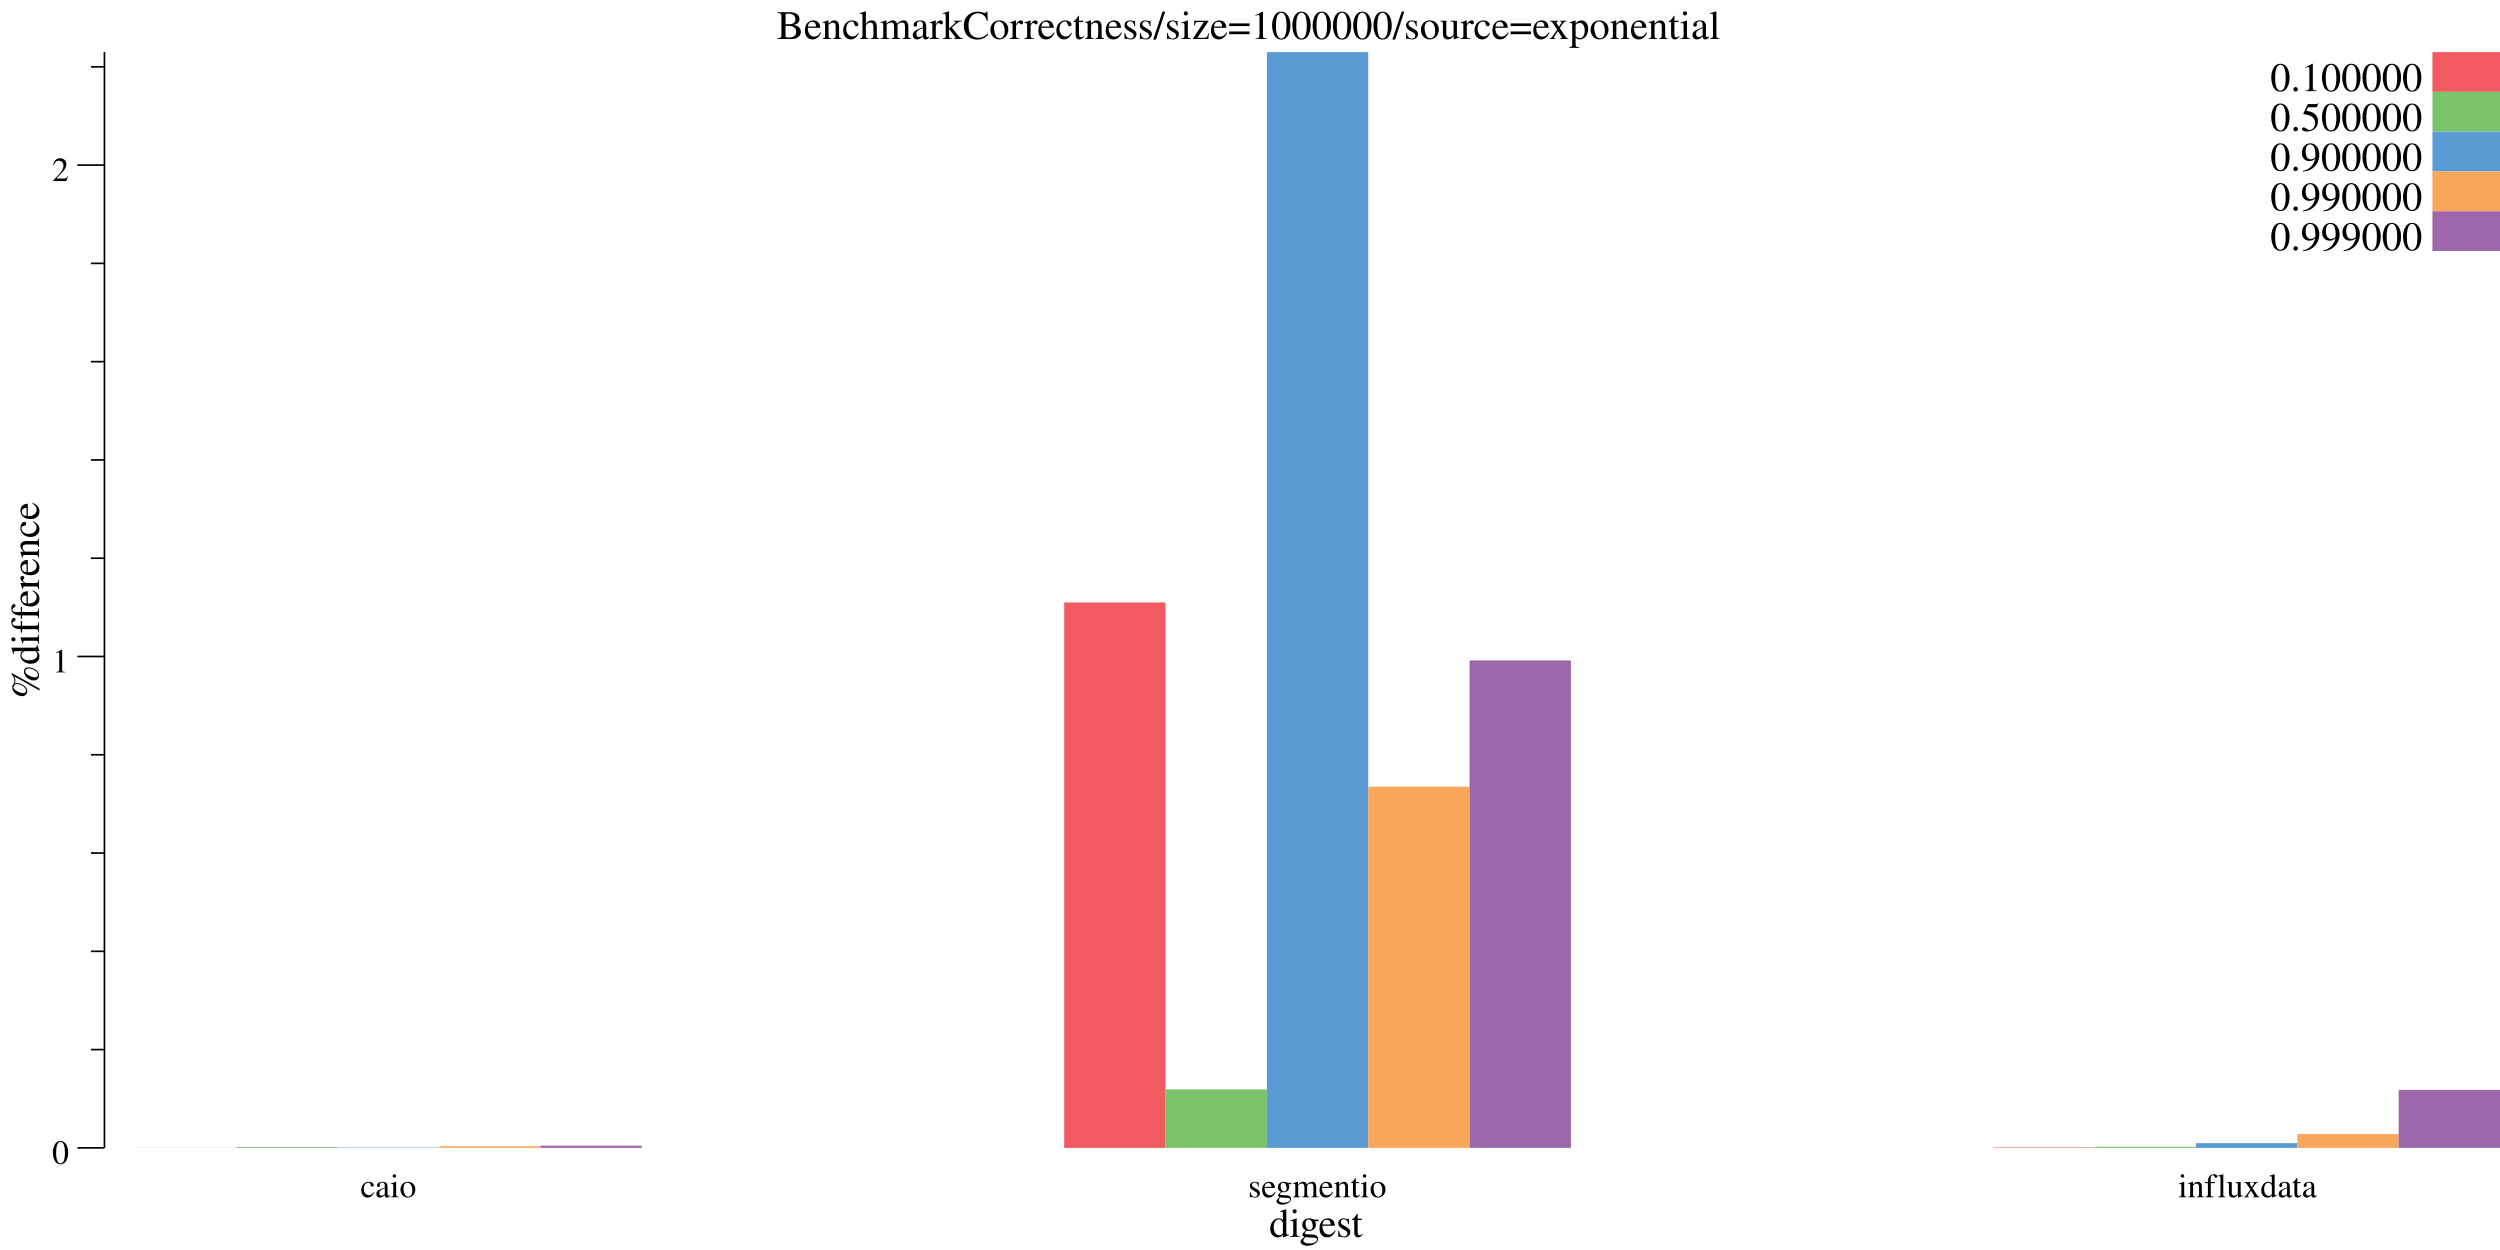
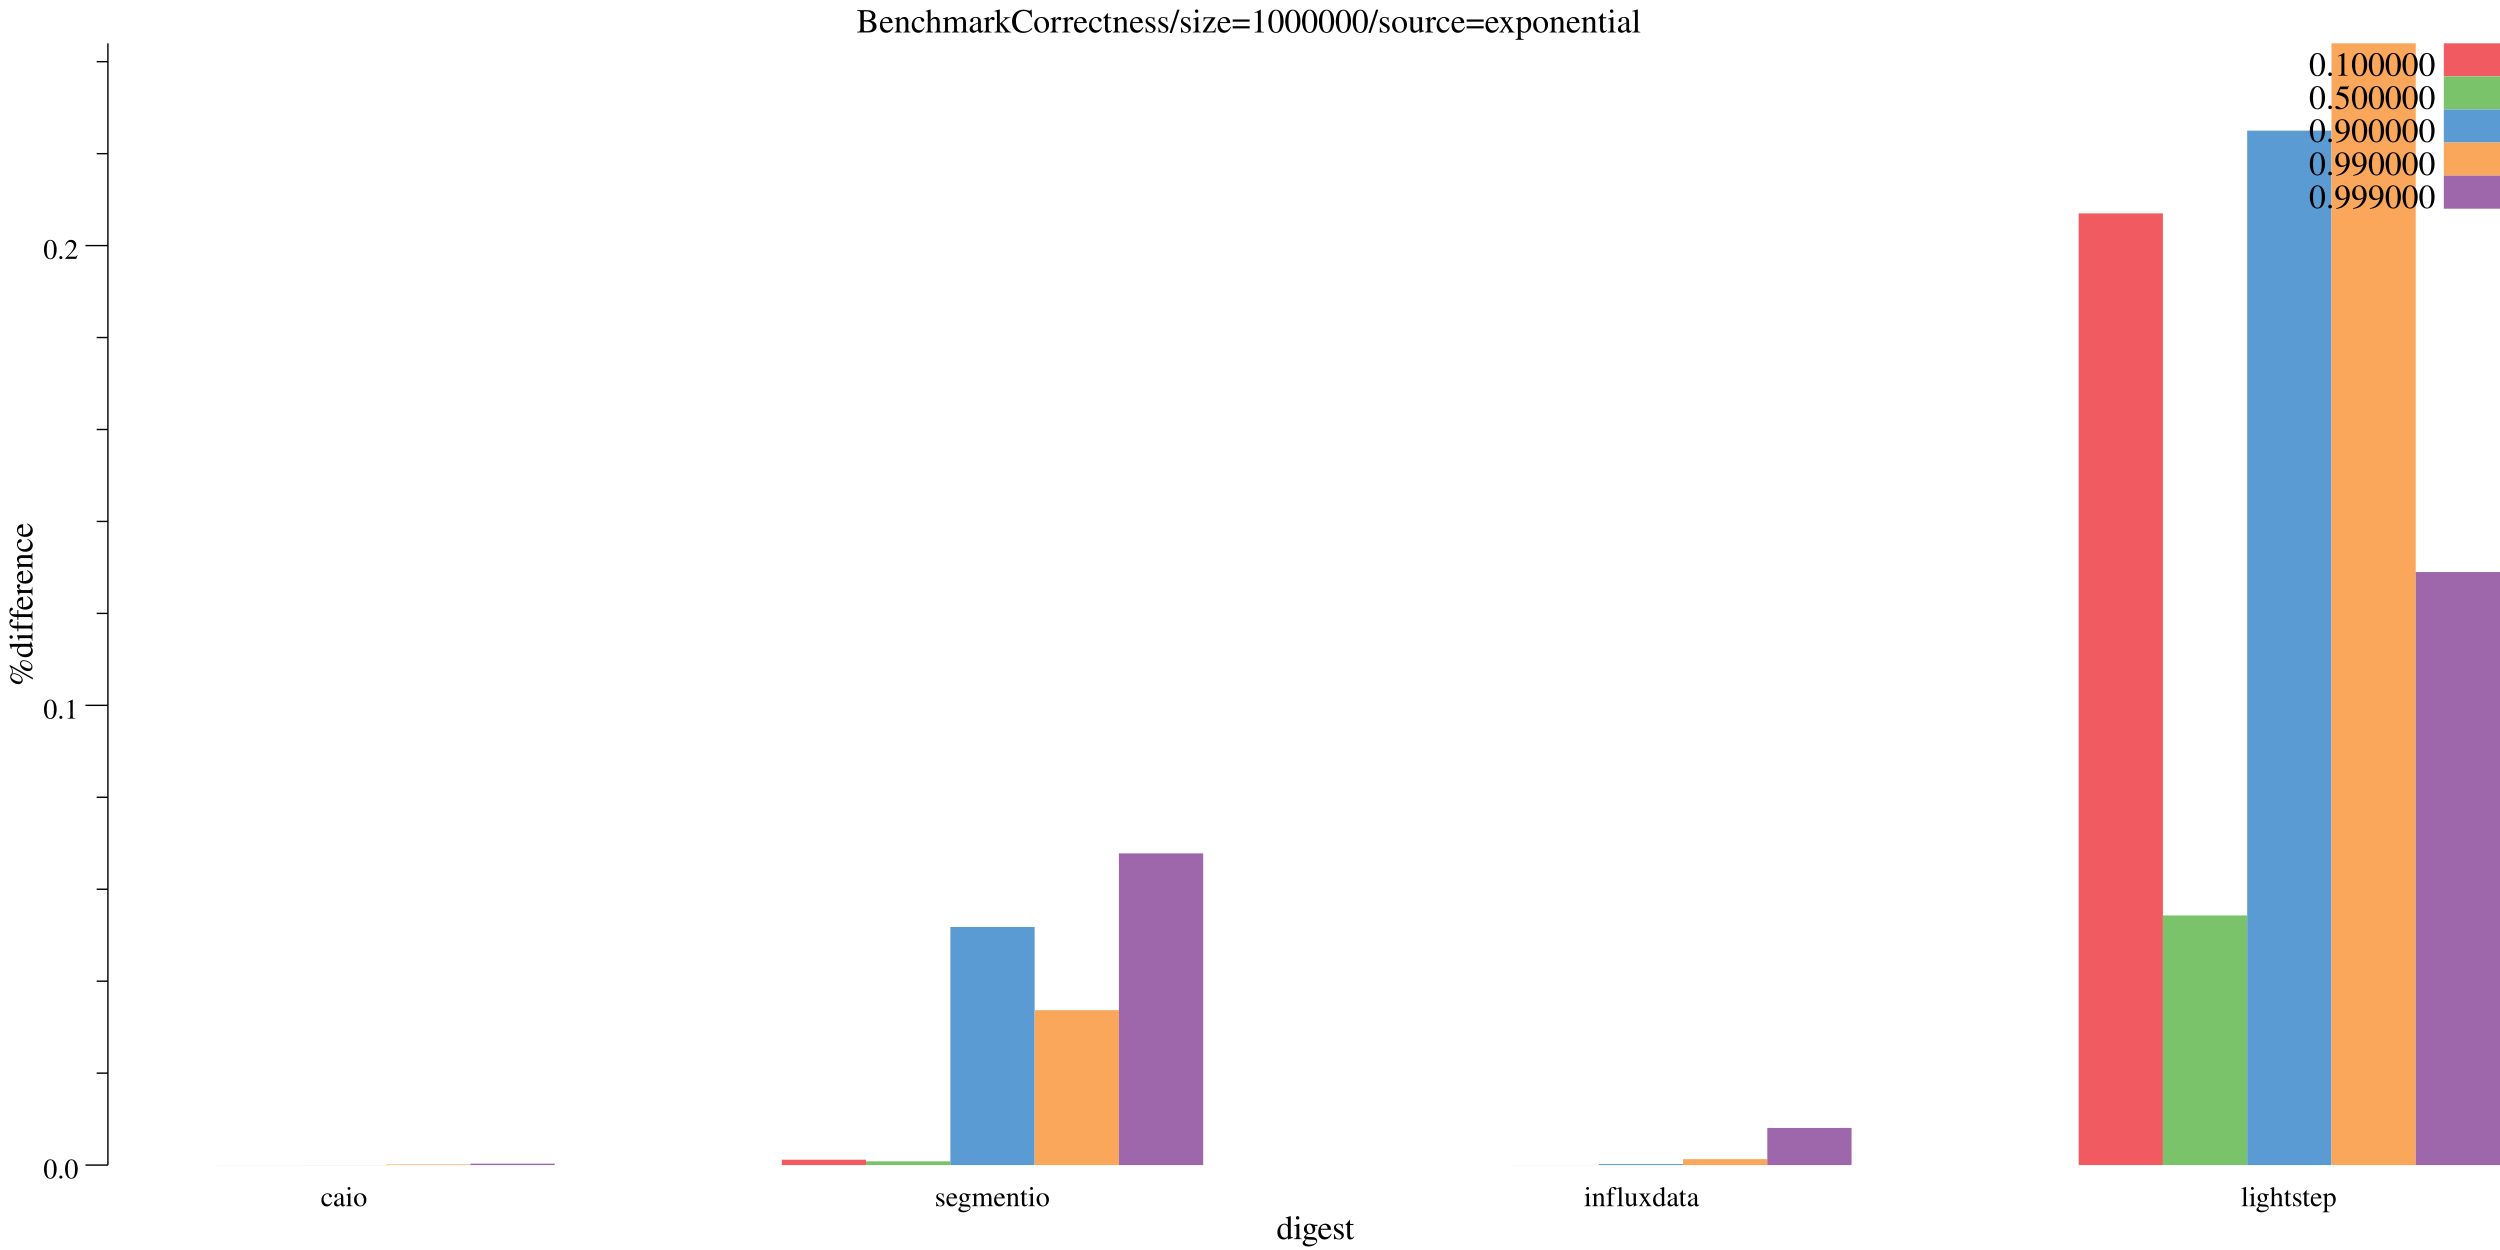
- <svg xmlns="http://www.w3.org/2000/svg" width="740pt" height="370pt" viewBox="0 0 740 370">
-   <g transform="scale(1, -1) translate(0, -370)">
-     <path d="M0,0L740,0L740,370L0,370Z" style="fill:#FFFFFF" />
-     <text x="229.94" y="-358.45" transform="scale(1, -1)" style="font-family:Times;font-weight:normal;font-style:normal;font-size:12px">BenchmarkCorrectness/size=1000000/source=exponential</text>
-     <text x="375.66" y="-3.861" transform="scale(1, -1)" style="font-family:Times;font-weight:normal;font-style:normal;font-size:12px">digest</text>
-     <text x="106.67" y="-15.602" transform="scale(1, -1)" style="font-family:Times;font-weight:normal;font-style:normal;font-size:10px">caio</text>
-     <text x="369.45" y="-15.602" transform="scale(1, -1)" style="font-family:Times;font-weight:normal;font-style:normal;font-size:10px">segmentio</text>
-     <text x="644.73" y="-15.602" transform="scale(1, -1)" style="font-family:Times;font-weight:normal;font-style:normal;font-size:10px">influxdata</text>
+ <svg xmlns="http://www.w3.org/2000/svg" width="890pt" height="445pt" viewBox="0 0 890 445">
+   <g transform="scale(1, -1) translate(0, -445)">
+     <path d="M0,0L890,0L890,445L0,445Z" style="fill:#FFFFFF" />
+     <text x="304.94" y="-433.45" transform="scale(1, -1)" style="font-family:Times;font-weight:normal;font-style:normal;font-size:12px">BenchmarkCorrectness/size=1000000/source=exponential</text>
+     <text x="454.41" y="-3.861" transform="scale(1, -1)" style="font-family:Times;font-weight:normal;font-style:normal;font-size:12px">digest</text>
+     <text x="114.17" y="-15.602" transform="scale(1, -1)" style="font-family:Times;font-weight:normal;font-style:normal;font-size:10px">caio</text>
+     <text x="332.78" y="-15.602" transform="scale(1, -1)" style="font-family:Times;font-weight:normal;font-style:normal;font-size:10px">segmentio</text>
+     <text x="563.89" y="-15.602" transform="scale(1, -1)" style="font-family:Times;font-weight:normal;font-style:normal;font-size:10px">influxdata</text>
+     <text x="797.78" y="-15.602" transform="scale(1, -1)" style="font-family:Times;font-weight:normal;font-style:normal;font-size:10px">lightstep</text>
    <g transform="rotate(90)">
-       <text x="163.2" y="11.555" transform="scale(1, -1)" style="font-family:Times;font-weight:normal;font-style:normal;font-size:12px">%difference</text>
+       <text x="200.7" y="11.555" transform="scale(1, -1)" style="font-family:Times;font-weight:normal;font-style:normal;font-size:12px">%difference</text>
    </g>
-     <text x="15.416" y="-25.509" transform="scale(1, -1)" style="font-family:Times;font-weight:normal;font-style:normal;font-size:10px">0</text>
-     <text x="15.416" y="-170.96" transform="scale(1, -1)" style="font-family:Times;font-weight:normal;font-style:normal;font-size:10px">1</text>
-     <text x="15.416" y="-316.41" transform="scale(1, -1)" style="font-family:Times;font-weight:normal;font-style:normal;font-size:10px">2</text>
-     <path d="M22.916,30.23L30.916,30.23" style="fill:none;stroke:#000000;stroke-width:0.5" />
-     <path d="M22.916,175.68L30.916,175.68" style="fill:none;stroke:#000000;stroke-width:0.5" />
-     <path d="M22.916,321.13L30.916,321.13" style="fill:none;stroke:#000000;stroke-width:0.5" />
-     <path d="M26.916,59.32L30.916,59.32" style="fill:none;stroke:#000000;stroke-width:0.5" />
-     <path d="M26.916,88.41L30.916,88.41" style="fill:none;stroke:#000000;stroke-width:0.5" />
-     <path d="M26.916,117.5L30.916,117.5" style="fill:none;stroke:#000000;stroke-width:0.5" />
-     <path d="M26.916,146.59L30.916,146.59" style="fill:none;stroke:#000000;stroke-width:0.5" />
-     <path d="M26.916,204.77L30.916,204.77" style="fill:none;stroke:#000000;stroke-width:0.5" />
-     <path d="M26.916,233.86L30.916,233.86" style="fill:none;stroke:#000000;stroke-width:0.5" />
-     <path d="M26.916,262.95L30.916,262.95" style="fill:none;stroke:#000000;stroke-width:0.5" />
-     <path d="M26.916,292.04L30.916,292.04" style="fill:none;stroke:#000000;stroke-width:0.5" />
-     <path d="M26.916,350.22L30.916,350.22" style="fill:none;stroke:#000000;stroke-width:0.5" />
-     <path d="M30.916,30.23L30.916,354.58" style="fill:none;stroke:#000000;stroke-width:0.5" />
-     <path d="M39.994,30.23L39.994,30.261L69.994,30.261L69.994,30.23Z" style="fill:#F15A60" />
-     <path d="M315,30.23L315,191.68L345,191.68L345,30.23Z" style="fill:#F15A60" />
-     <path d="M590,30.23L590,30.375L620,30.375L620,30.23Z" style="fill:#F15A60" />
-     <path d="M69.994,30.23L69.994,30.491L99.994,30.491L99.994,30.23Z" style="fill:#7AC36A" />
-     <path d="M345,30.23L345,47.539L375,47.539L375,30.23Z" style="fill:#7AC36A" />
-     <path d="M620,30.23L620,30.549L650,30.549L650,30.23Z" style="fill:#7AC36A" />
-     <path d="M99.994,30.23L99.994,30.346L129.99,30.346L129.99,30.23Z" style="fill:#5A9BD4" />
-     <path d="M375,30.23L375,354.58L405,354.58L405,30.23Z" style="fill:#5A9BD4" />
-     <path d="M650,30.23L650,31.622L680,31.622L680,30.23Z" style="fill:#5A9BD4" />
-     <path d="M129.99,30.23L129.99,30.696L159.99,30.696L159.99,30.23Z" style="fill:#FAA75B" />
-     <path d="M405,30.23L405,137.14L435,137.14L435,30.23Z" style="fill:#FAA75B" />
-     <path d="M680,30.23L680,34.318L710,34.318L710,30.23Z" style="fill:#FAA75B" />
-     <path d="M159.99,30.23L159.99,30.888L189.99,30.888L189.99,30.23Z" style="fill:#9E67AB" />
-     <path d="M435,30.23L435,174.52L465,174.52L465,30.23Z" style="fill:#9E67AB" />
-     <path d="M710,30.23L710,47.394L740,47.394L740,30.23Z" style="fill:#9E67AB" />
-     <path d="M720,342.81L720,354.58L740,354.58L740,342.81Z" style="fill:#F15A60" />
-     <text x="672" y="-343.03" transform="scale(1, -1)" style="font-family:Times;font-weight:normal;font-style:normal;font-size:12px">0.100000</text>
-     <path d="M720,331.03L720,342.81L740,342.81L740,331.03Z" style="fill:#7AC36A" />
-     <text x="672" y="-331.25" transform="scale(1, -1)" style="font-family:Times;font-weight:normal;font-style:normal;font-size:12px">0.500000</text>
-     <path d="M720,319.25L720,331.03L740,331.03L740,319.25Z" style="fill:#5A9BD4" />
-     <text x="672" y="-319.47" transform="scale(1, -1)" style="font-family:Times;font-weight:normal;font-style:normal;font-size:12px">0.900000</text>
-     <path d="M720,307.47L720,319.25L740,319.25L740,307.47Z" style="fill:#FAA75B" />
-     <text x="672" y="-307.7" transform="scale(1, -1)" style="font-family:Times;font-weight:normal;font-style:normal;font-size:12px">0.990000</text>
-     <path d="M720,295.7L720,307.47L740,307.47L740,295.7Z" style="fill:#9E67AB" />
-     <text x="672" y="-295.92" transform="scale(1, -1)" style="font-family:Times;font-weight:normal;font-style:normal;font-size:12px">0.999000</text>
+     <text x="15.416" y="-25.509" transform="scale(1, -1)" style="font-family:Times;font-weight:normal;font-style:normal;font-size:10px">0.0</text>
+     <text x="15.416" y="-189.18" transform="scale(1, -1)" style="font-family:Times;font-weight:normal;font-style:normal;font-size:10px">0.1</text>
+     <text x="15.416" y="-352.85" transform="scale(1, -1)" style="font-family:Times;font-weight:normal;font-style:normal;font-size:10px">0.2</text>
+     <path d="M30.416,30.23L38.416,30.23" style="fill:none;stroke:#000000;stroke-width:0.5" />
+     <path d="M30.416,193.9L38.416,193.9" style="fill:none;stroke:#000000;stroke-width:0.5" />
+     <path d="M30.416,357.57L38.416,357.57" style="fill:none;stroke:#000000;stroke-width:0.5" />
+     <path d="M34.416,62.964L38.416,62.964" style="fill:none;stroke:#000000;stroke-width:0.5" />
+     <path d="M34.416,95.698L38.416,95.698" style="fill:none;stroke:#000000;stroke-width:0.5" />
+     <path d="M34.416,128.43L38.416,128.43" style="fill:none;stroke:#000000;stroke-width:0.5" />
+     <path d="M34.416,161.17L38.416,161.17" style="fill:none;stroke:#000000;stroke-width:0.5" />
+     <path d="M34.416,226.63L38.416,226.63" style="fill:none;stroke:#000000;stroke-width:0.5" />
+     <path d="M34.416,259.37L38.416,259.37" style="fill:none;stroke:#000000;stroke-width:0.5" />
+     <path d="M34.416,292.1L38.416,292.1" style="fill:none;stroke:#000000;stroke-width:0.5" />
+     <path d="M34.416,324.84L38.416,324.84" style="fill:none;stroke:#000000;stroke-width:0.5" />
+     <path d="M34.416,390.3L38.416,390.3" style="fill:none;stroke:#000000;stroke-width:0.5" />
+     <path d="M34.416,423.04L38.416,423.04" style="fill:none;stroke:#000000;stroke-width:0.5" />
+     <path d="M38.416,30.23L38.416,429.58" style="fill:none;stroke:#000000;stroke-width:0.5" />
+     <path d="M47.494,30.23L47.494,30.23L77.494,30.23L77.494,30.23Z" style="fill:#F15A60" />
+     <path d="M278.33,30.23L278.33,32.145L308.33,32.145L308.33,30.23Z" style="fill:#F15A60" />
+     <path d="M509.16,30.23L509.16,30.232L539.16,30.232L539.16,30.23Z" style="fill:#F15A60" />
+     <path d="M740,30.23L740,369.03L770,369.03L770,30.23Z" style="fill:#F15A60" />
+     <path d="M77.494,30.23L77.494,30.25L107.49,30.25L107.49,30.23Z" style="fill:#7AC36A" />
+     <path d="M308.33,30.23L308.33,31.576L338.33,31.576L338.33,30.23Z" style="fill:#7AC36A" />
+     <path d="M539.16,30.23L539.16,30.255L569.16,30.255L569.16,30.23Z" style="fill:#7AC36A" />
+     <path d="M770,30.23L770,119.1L800,119.1L800,30.23Z" style="fill:#7AC36A" />
+     <path d="M107.49,30.23L107.49,30.26L137.49,30.26L137.49,30.23Z" style="fill:#5A9BD4" />
+     <path d="M338.33,30.23L338.33,115.01L368.33,115.01L368.33,30.23Z" style="fill:#5A9BD4" />
+     <path d="M569.16,30.23L569.16,30.591L599.16,30.591L599.16,30.23Z" style="fill:#5A9BD4" />
+     <path d="M800,30.23L800,398.49L830,398.49L830,30.23Z" style="fill:#5A9BD4" />
+     <path d="M137.49,30.23L137.49,30.471L167.49,30.471L167.49,30.23Z" style="fill:#FAA75B" />
+     <path d="M368.33,30.23L368.33,85.387L398.33,85.387L398.33,30.23Z" style="fill:#FAA75B" />
+     <path d="M599.16,30.23L599.16,32.342L629.16,32.342L629.16,30.23Z" style="fill:#FAA75B" />
+     <path d="M830,30.23L830,429.58L860,429.58L860,30.23Z" style="fill:#FAA75B" />
+     <path d="M167.49,30.23L167.49,30.738L197.49,30.738L197.49,30.23Z" style="fill:#9E67AB" />
+     <path d="M398.33,30.23L398.33,141.2L428.33,141.2L428.33,30.23Z" style="fill:#9E67AB" />
+     <path d="M629.16,30.23L629.16,43.455L659.16,43.455L659.16,30.23Z" style="fill:#9E67AB" />
+     <path d="M860,30.23L860,241.36L890,241.36L890,30.23Z" style="fill:#9E67AB" />
+     <path d="M870,417.81L870,429.58L890,429.58L890,417.81Z" style="fill:#F15A60" />
+     <text x="822" y="-418.03" transform="scale(1, -1)" style="font-family:Times;font-weight:normal;font-style:normal;font-size:12px">0.100000</text>
+     <path d="M870,406.03L870,417.81L890,417.81L890,406.03Z" style="fill:#7AC36A" />
+     <text x="822" y="-406.25" transform="scale(1, -1)" style="font-family:Times;font-weight:normal;font-style:normal;font-size:12px">0.500000</text>
+     <path d="M870,394.25L870,406.03L890,406.03L890,394.25Z" style="fill:#5A9BD4" />
+     <text x="822" y="-394.47" transform="scale(1, -1)" style="font-family:Times;font-weight:normal;font-style:normal;font-size:12px">0.900000</text>
+     <path d="M870,382.47L870,394.25L890,394.25L890,382.47Z" style="fill:#FAA75B" />
+     <text x="822" y="-382.7" transform="scale(1, -1)" style="font-family:Times;font-weight:normal;font-style:normal;font-size:12px">0.990000</text>
+     <path d="M870,370.7L870,382.47L890,382.47L890,370.7Z" style="fill:#9E67AB" />
+     <text x="822" y="-370.92" transform="scale(1, -1)" style="font-family:Times;font-weight:normal;font-style:normal;font-size:12px">0.999000</text>
  </g>
</svg>
